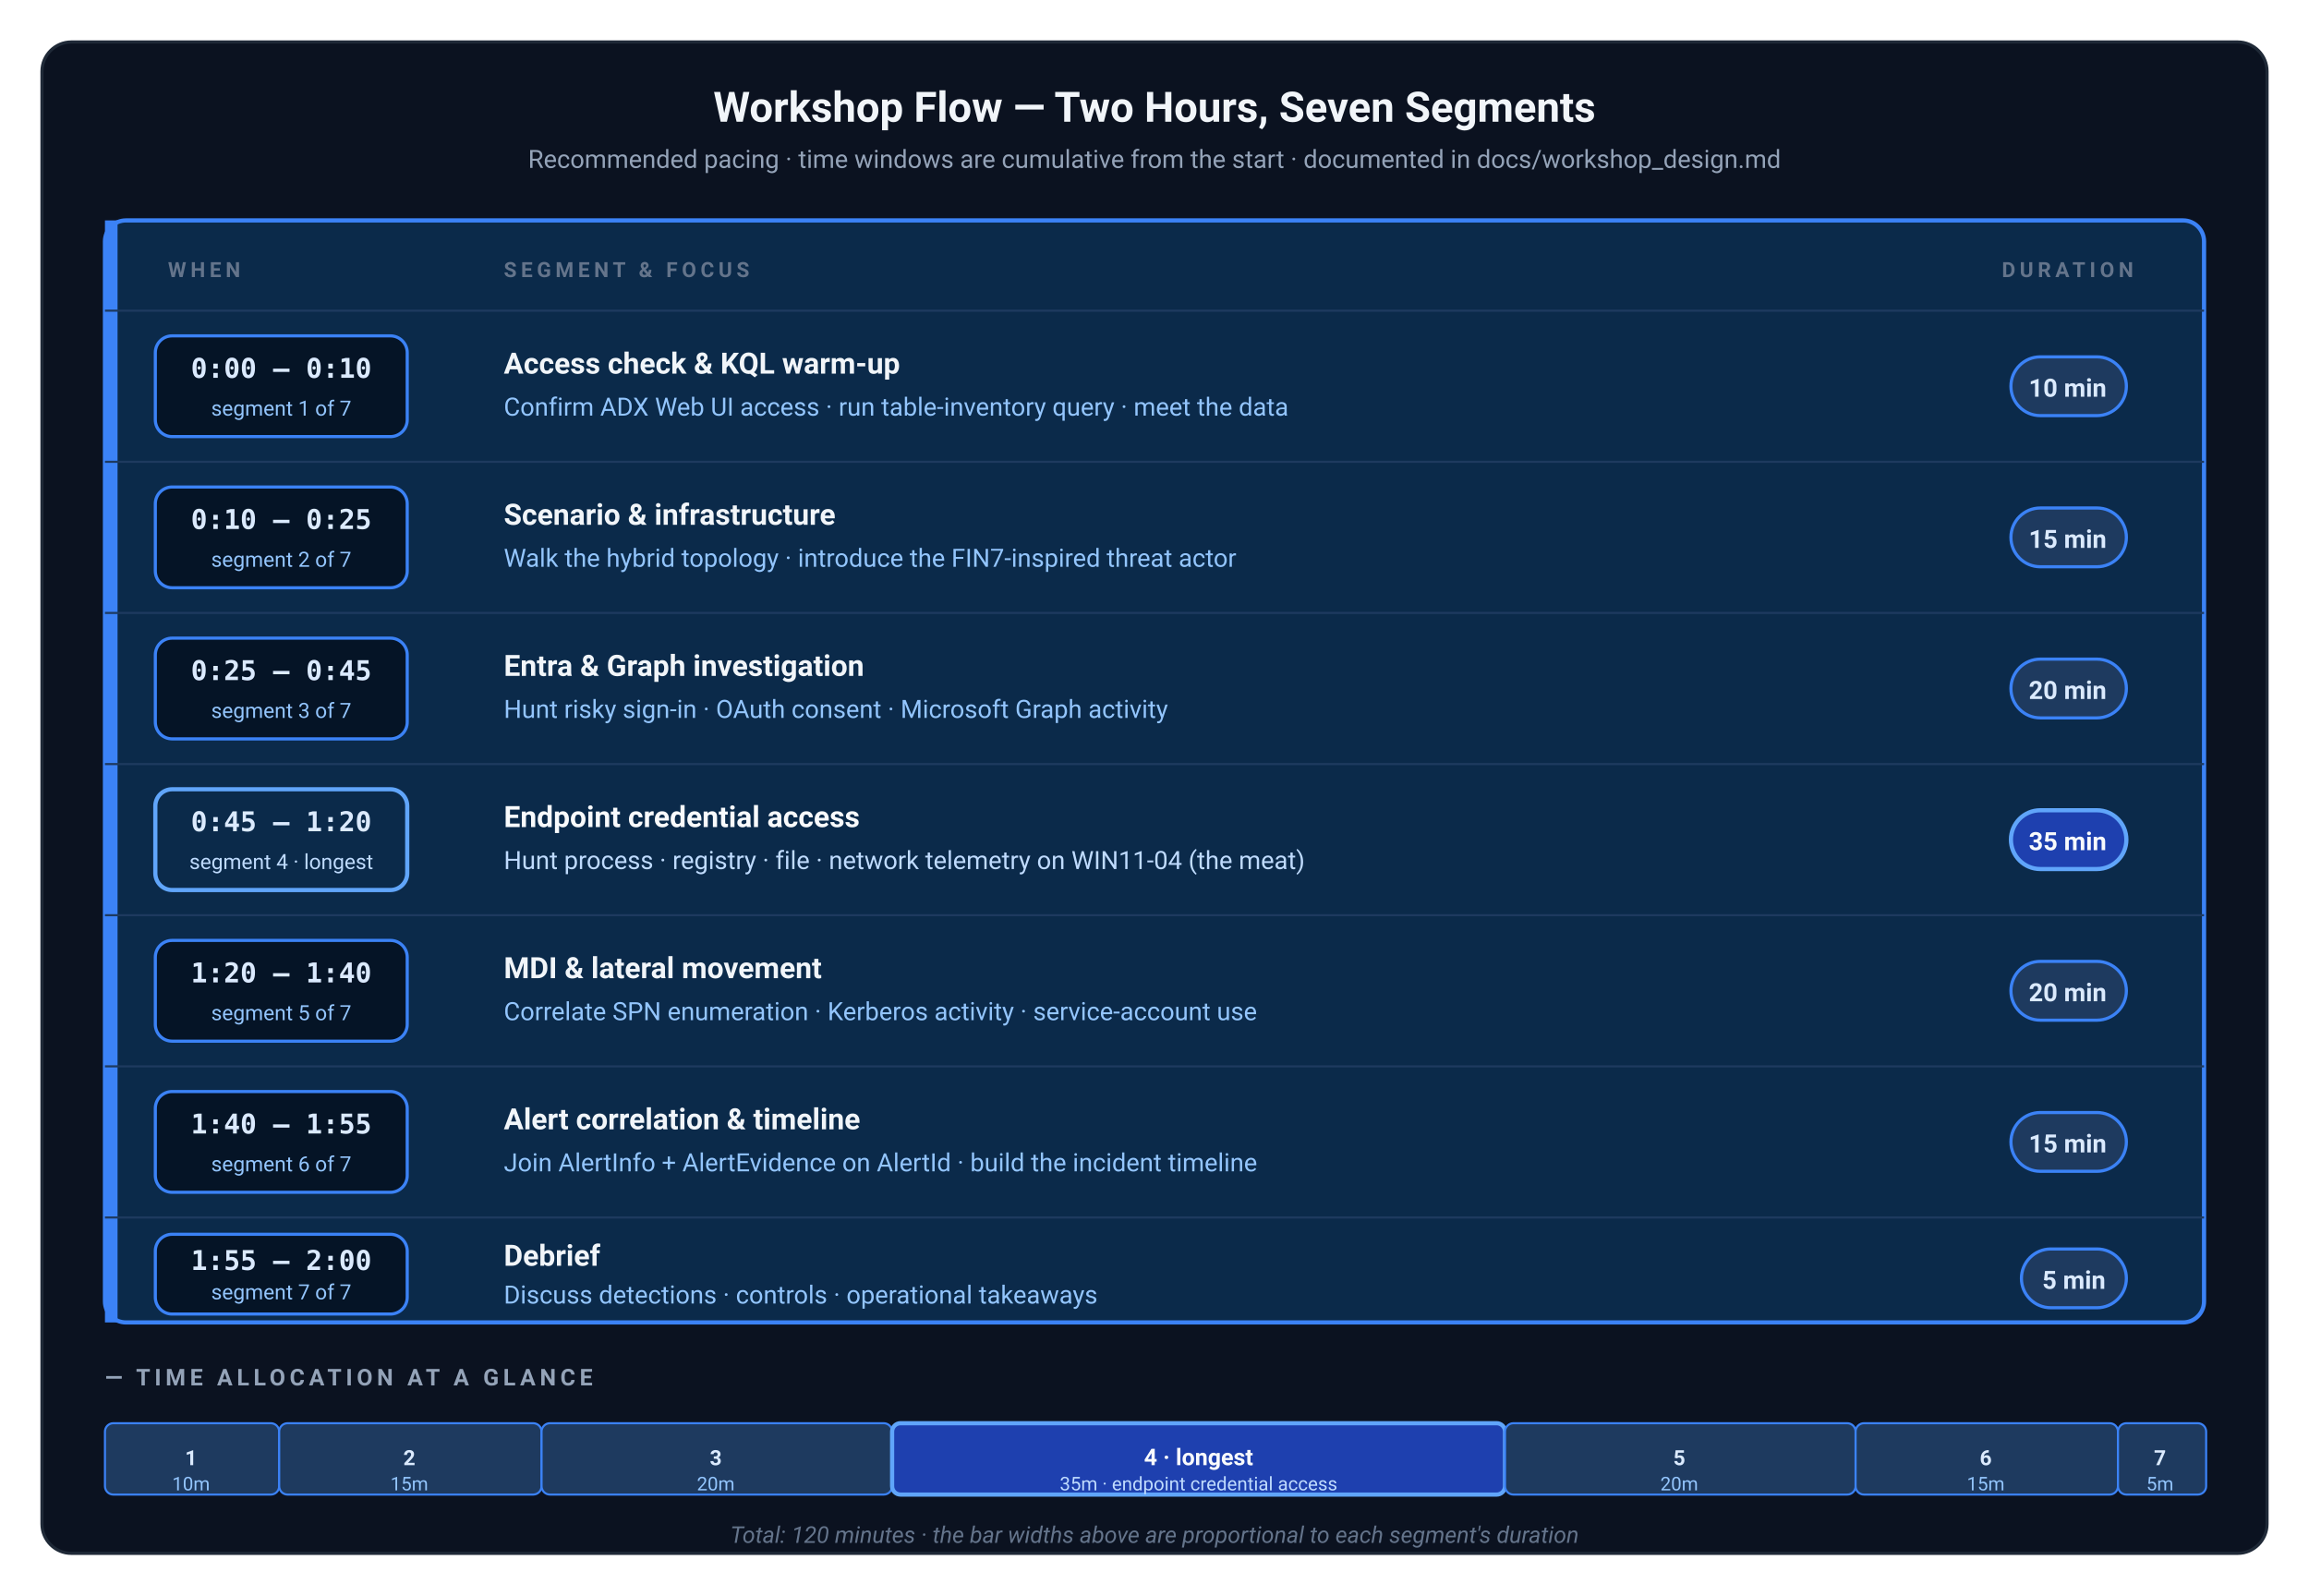
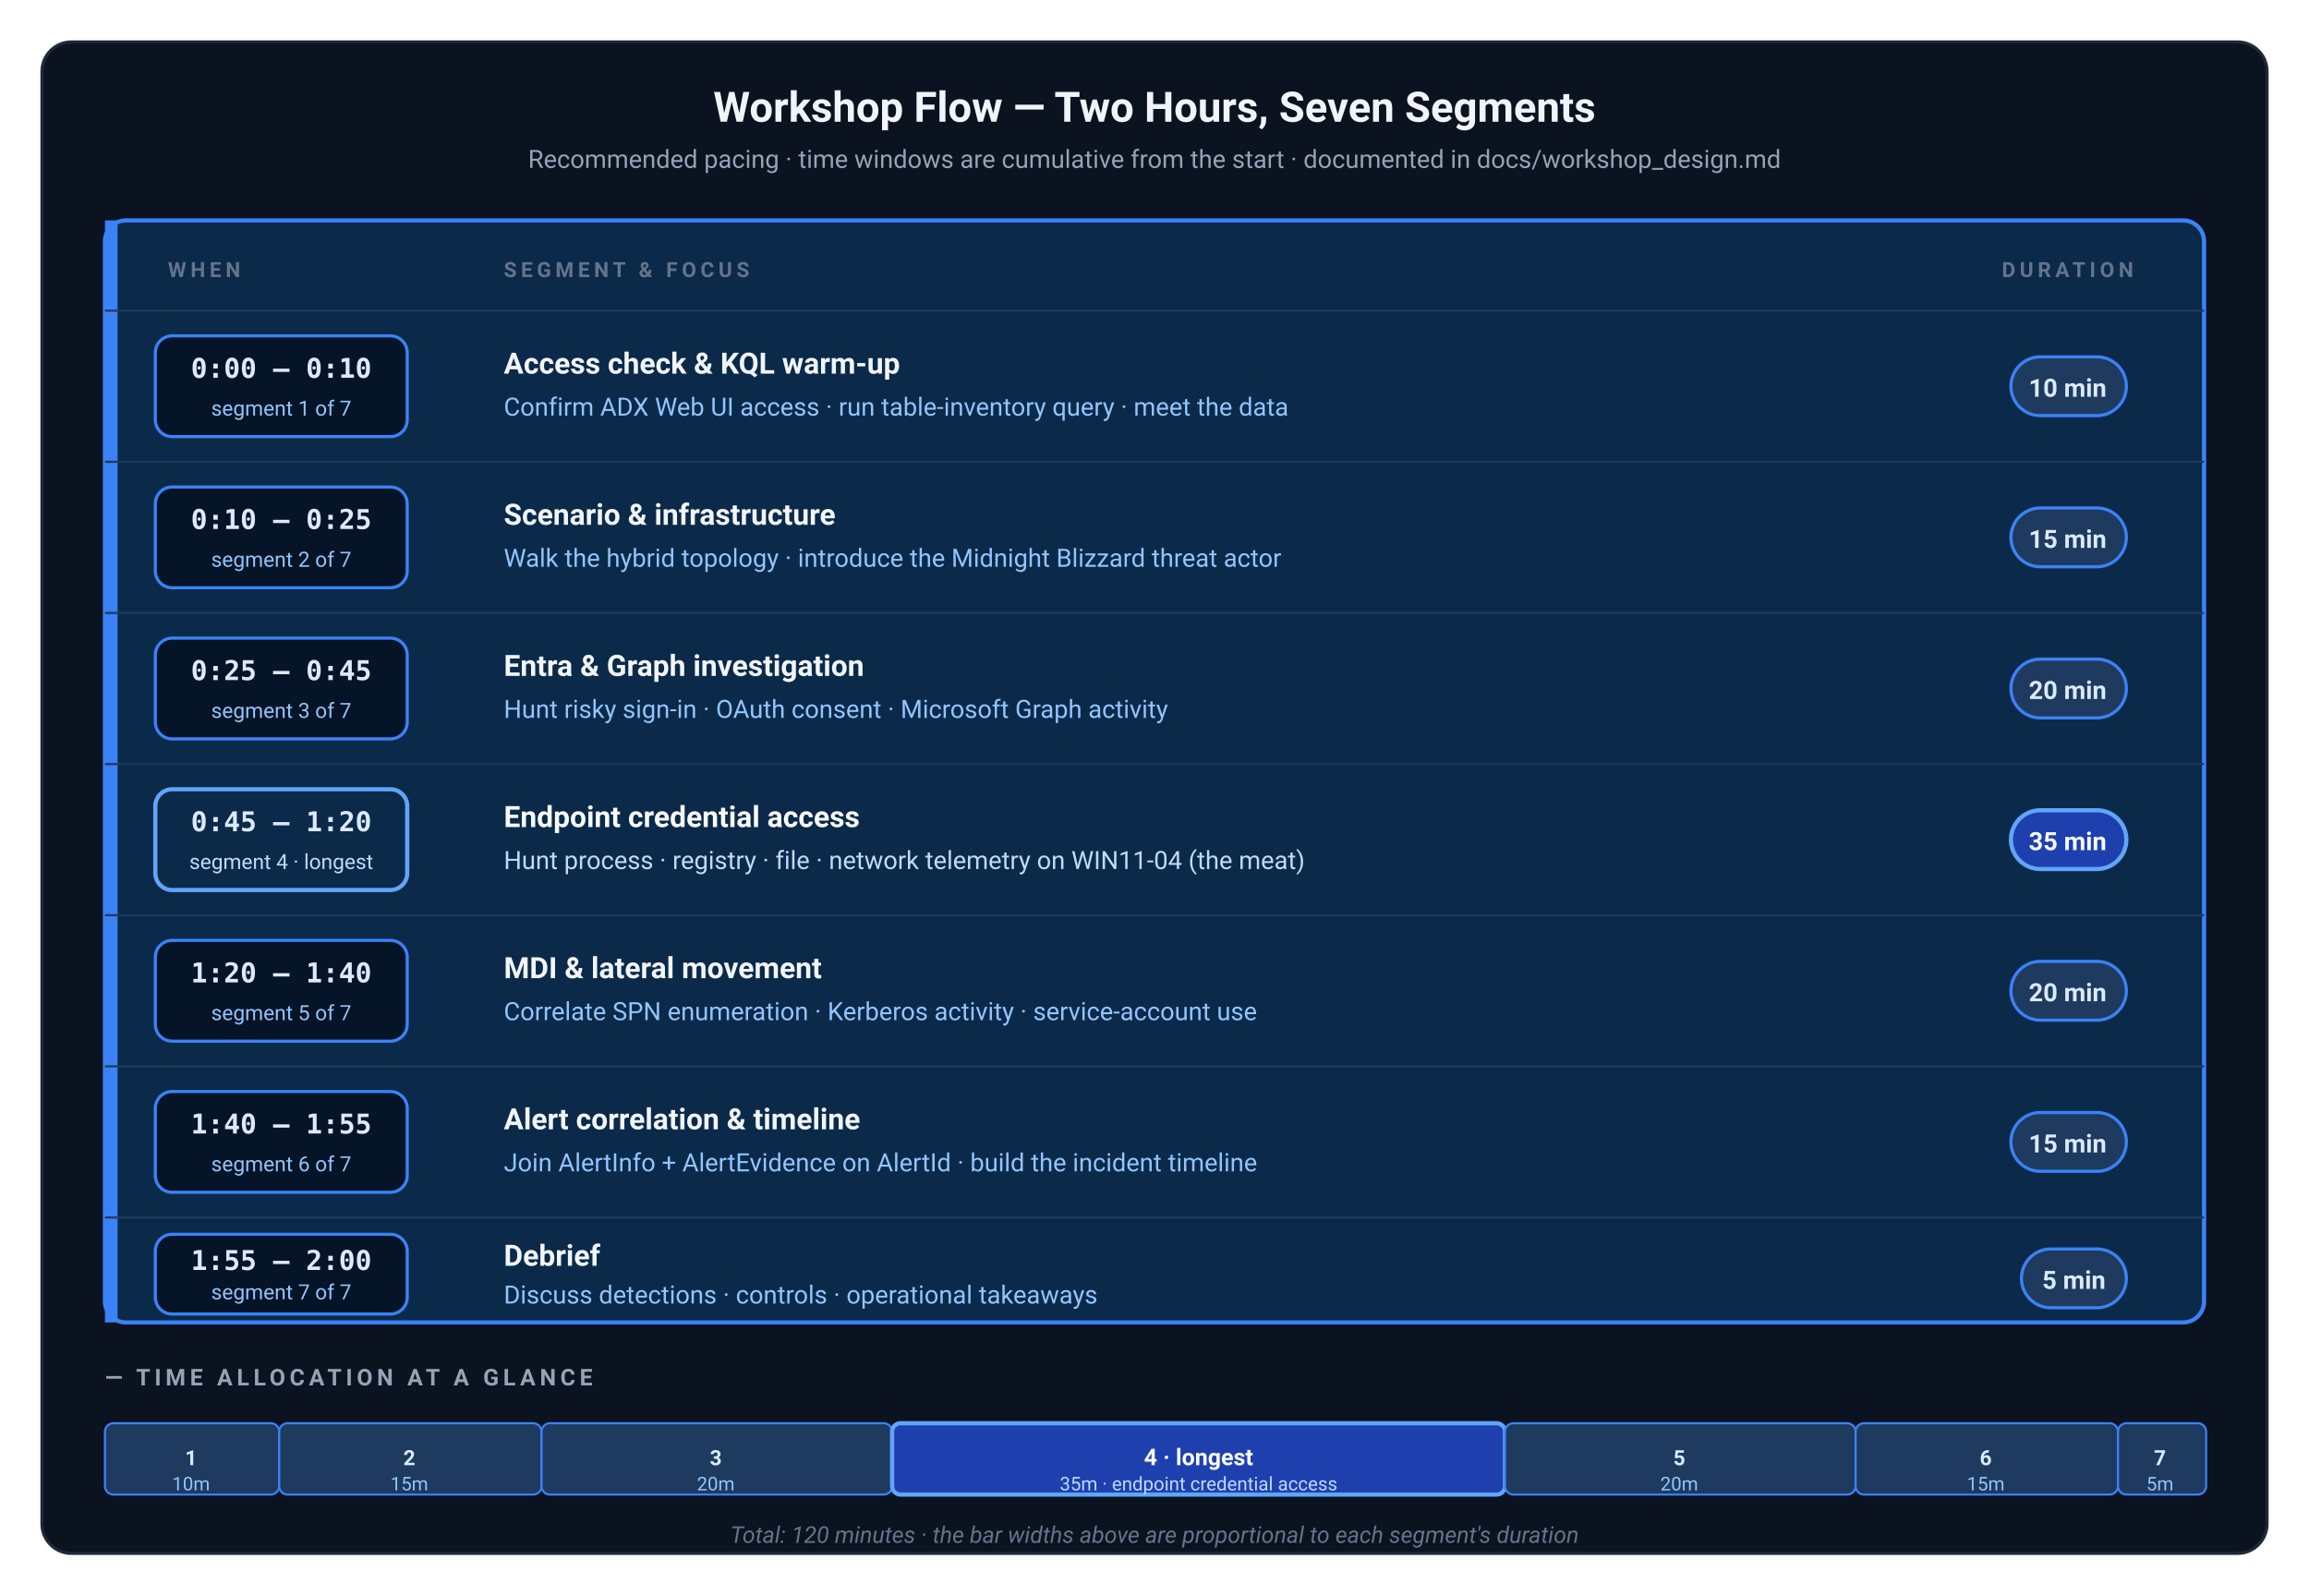
<svg xmlns="http://www.w3.org/2000/svg" viewBox="0 0 1100 760" font-family="ui-sans-serif, system-ui, -apple-system, 'Segoe UI', Roboto, sans-serif">
  <rect x="20" y="20" width="1060" height="720" rx="14" fill="#0b1220" stroke="#1f2937" stroke-width="1.5" />
  <text x="550" y="58" text-anchor="middle" fill="#f1f5f9" font-size="20" font-weight="700">Workshop Flow — Two Hours, Seven Segments</text>
  <text x="550" y="80" text-anchor="middle" fill="#94a3b8" font-size="12">Recommended pacing · time windows are cumulative from the start · documented in docs/workshop_design.md</text>
  <rect x="50" y="105" width="1000" height="525" rx="10" fill="#0b2a4a" stroke="#3b82f6" stroke-width="2" />
  <rect x="50" y="105" width="6" height="525" fill="#3b82f6" />
  <text x="80" y="132" fill="#64748b" font-size="10" font-weight="700" letter-spacing="2">WHEN</text>
  <text x="240" y="132" fill="#64748b" font-size="10" font-weight="700" letter-spacing="2">SEGMENT &amp; FOCUS</text>
  <text x="985" y="132" fill="#64748b" font-size="10" font-weight="700" letter-spacing="2" text-anchor="middle">DURATION</text>
  <line x1="50" y1="148" x2="1050" y2="148" stroke="#1e3a5f" stroke-width="1" />
  <rect x="74" y="160" width="120" height="48" rx="8" fill="#051426" stroke="#3b82f6" stroke-width="1.5" />
  <text x="134" y="180" text-anchor="middle" fill="#dbeafe" font-size="13" font-weight="700" font-family="ui-monospace, 'Cascadia Mono', Consolas, monospace">0:00 – 0:10</text>
  <text x="134" y="198" text-anchor="middle" fill="#93c5fd" font-size="10">segment 1 of 7</text>
  <text x="240" y="178" fill="#f1f5f9" font-size="14" font-weight="700">Access check &amp; KQL warm-up</text>
  <text x="240" y="198" fill="#93c5fd" font-size="12">Confirm ADX Web UI access · run table-inventory query · meet the data</text>
  <rect x="958" y="170" width="55" height="28" rx="14" fill="#1e3a5f" stroke="#3b82f6" stroke-width="1.5" />
  <text x="985" y="189" text-anchor="middle" fill="#dbeafe" font-size="12" font-weight="700">10 min</text>
  <line x1="50" y1="220" x2="1050" y2="220" stroke="#1e3a5f" stroke-width="1" />
  <rect x="74" y="232" width="120" height="48" rx="8" fill="#051426" stroke="#3b82f6" stroke-width="1.5" />
  <text x="134" y="252" text-anchor="middle" fill="#dbeafe" font-size="13" font-weight="700" font-family="ui-monospace, 'Cascadia Mono', Consolas, monospace">0:10 – 0:25</text>
  <text x="134" y="270" text-anchor="middle" fill="#93c5fd" font-size="10">segment 2 of 7</text>
  <text x="240" y="250" fill="#f1f5f9" font-size="14" font-weight="700">Scenario &amp; infrastructure</text>
-   <text x="240" y="270" fill="#93c5fd" font-size="12">Walk the hybrid topology · introduce the FIN7-inspired threat actor</text>
+   <text x="240" y="270" fill="#93c5fd" font-size="12">Walk the hybrid topology · introduce the Midnight Blizzard threat actor</text>
  <rect x="958" y="242" width="55" height="28" rx="14" fill="#1e3a5f" stroke="#3b82f6" stroke-width="1.5" />
  <text x="985" y="261" text-anchor="middle" fill="#dbeafe" font-size="12" font-weight="700">15 min</text>
  <line x1="50" y1="292" x2="1050" y2="292" stroke="#1e3a5f" stroke-width="1" />
  <rect x="74" y="304" width="120" height="48" rx="8" fill="#051426" stroke="#3b82f6" stroke-width="1.5" />
  <text x="134" y="324" text-anchor="middle" fill="#dbeafe" font-size="13" font-weight="700" font-family="ui-monospace, 'Cascadia Mono', Consolas, monospace">0:25 – 0:45</text>
  <text x="134" y="342" text-anchor="middle" fill="#93c5fd" font-size="10">segment 3 of 7</text>
  <text x="240" y="322" fill="#f1f5f9" font-size="14" font-weight="700">Entra &amp; Graph investigation</text>
  <text x="240" y="342" fill="#93c5fd" font-size="12">Hunt risky sign-in · OAuth consent · Microsoft Graph activity</text>
  <rect x="958" y="314" width="55" height="28" rx="14" fill="#1e3a5f" stroke="#3b82f6" stroke-width="1.5" />
  <text x="985" y="333" text-anchor="middle" fill="#dbeafe" font-size="12" font-weight="700">20 min</text>
  <line x1="50" y1="364" x2="1050" y2="364" stroke="#1e3a5f" stroke-width="1" />
  <rect x="74" y="376" width="120" height="48" rx="8" fill="#0b2a4a" stroke="#60a5fa" stroke-width="2" />
  <text x="134" y="396" text-anchor="middle" fill="#dbeafe" font-size="13" font-weight="700" font-family="ui-monospace, 'Cascadia Mono', Consolas, monospace">0:45 – 1:20</text>
  <text x="134" y="414" text-anchor="middle" fill="#bfdbfe" font-size="10">segment 4 · longest</text>
  <text x="240" y="394" fill="#f8fafc" font-size="14" font-weight="700">Endpoint credential access</text>
  <text x="240" y="414" fill="#bfdbfe" font-size="12">Hunt process · registry · file · network telemetry on WIN11-04 (the meat)</text>
  <rect x="958" y="386" width="55" height="28" rx="14" fill="#1e40af" stroke="#60a5fa" stroke-width="2" />
  <text x="985" y="405" text-anchor="middle" fill="#f8fafc" font-size="12" font-weight="700">35 min</text>
  <line x1="50" y1="436" x2="1050" y2="436" stroke="#1e3a5f" stroke-width="1" />
  <rect x="74" y="448" width="120" height="48" rx="8" fill="#051426" stroke="#3b82f6" stroke-width="1.5" />
  <text x="134" y="468" text-anchor="middle" fill="#dbeafe" font-size="13" font-weight="700" font-family="ui-monospace, 'Cascadia Mono', Consolas, monospace">1:20 – 1:40</text>
  <text x="134" y="486" text-anchor="middle" fill="#93c5fd" font-size="10">segment 5 of 7</text>
  <text x="240" y="466" fill="#f1f5f9" font-size="14" font-weight="700">MDI &amp; lateral movement</text>
  <text x="240" y="486" fill="#93c5fd" font-size="12">Correlate SPN enumeration · Kerberos activity · service-account use</text>
  <rect x="958" y="458" width="55" height="28" rx="14" fill="#1e3a5f" stroke="#3b82f6" stroke-width="1.5" />
  <text x="985" y="477" text-anchor="middle" fill="#dbeafe" font-size="12" font-weight="700">20 min</text>
  <line x1="50" y1="508" x2="1050" y2="508" stroke="#1e3a5f" stroke-width="1" />
  <rect x="74" y="520" width="120" height="48" rx="8" fill="#051426" stroke="#3b82f6" stroke-width="1.5" />
  <text x="134" y="540" text-anchor="middle" fill="#dbeafe" font-size="13" font-weight="700" font-family="ui-monospace, 'Cascadia Mono', Consolas, monospace">1:40 – 1:55</text>
  <text x="134" y="558" text-anchor="middle" fill="#93c5fd" font-size="10">segment 6 of 7</text>
  <text x="240" y="538" fill="#f1f5f9" font-size="14" font-weight="700">Alert correlation &amp; timeline</text>
  <text x="240" y="558" fill="#93c5fd" font-size="12">Join AlertInfo + AlertEvidence on AlertId · build the incident timeline</text>
  <rect x="958" y="530" width="55" height="28" rx="14" fill="#1e3a5f" stroke="#3b82f6" stroke-width="1.5" />
  <text x="985" y="549" text-anchor="middle" fill="#dbeafe" font-size="12" font-weight="700">15 min</text>
  <line x1="50" y1="580" x2="1050" y2="580" stroke="#1e3a5f" stroke-width="1" />
  <rect x="74" y="588" width="120" height="38" rx="8" fill="#051426" stroke="#3b82f6" stroke-width="1.5" />
  <text x="134" y="605" text-anchor="middle" fill="#dbeafe" font-size="13" font-weight="700" font-family="ui-monospace, 'Cascadia Mono', Consolas, monospace">1:55 – 2:00</text>
  <text x="134" y="619" text-anchor="middle" fill="#93c5fd" font-size="10">segment 7 of 7</text>
  <text x="240" y="603" fill="#f1f5f9" font-size="14" font-weight="700">Debrief</text>
  <text x="240" y="621" fill="#93c5fd" font-size="12">Discuss detections · controls · operational takeaways</text>
  <rect x="963" y="595" width="50" height="28" rx="14" fill="#1e3a5f" stroke="#3b82f6" stroke-width="1.5" />
  <text x="988" y="614" text-anchor="middle" fill="#dbeafe" font-size="12" font-weight="700">5 min</text>
  <text x="50" y="660" fill="#94a3b8" font-size="11" font-weight="700" letter-spacing="2">— TIME ALLOCATION AT A GLANCE</text>
  <g>
    <rect x="50" y="678" width="83" height="34" rx="4" fill="#1e3a5f" stroke="#3b82f6" stroke-width="1" />
    <text x="91" y="698" text-anchor="middle" fill="#dbeafe" font-size="10" font-weight="700">1</text>
    <text x="91" y="710" text-anchor="middle" fill="#93c5fd" font-size="9">10m</text>
    <rect x="133" y="678" width="125" height="34" rx="4" fill="#1e3a5f" stroke="#3b82f6" stroke-width="1" />
    <text x="195" y="698" text-anchor="middle" fill="#dbeafe" font-size="10" font-weight="700">2</text>
    <text x="195" y="710" text-anchor="middle" fill="#93c5fd" font-size="9">15m</text>
    <rect x="258" y="678" width="167" height="34" rx="4" fill="#1e3a5f" stroke="#3b82f6" stroke-width="1" />
    <text x="341" y="698" text-anchor="middle" fill="#dbeafe" font-size="10" font-weight="700">3</text>
    <text x="341" y="710" text-anchor="middle" fill="#93c5fd" font-size="9">20m</text>
    <rect x="425" y="678" width="292" height="34" rx="4" fill="#1e40af" stroke="#60a5fa" stroke-width="2" />
    <text x="571" y="698" text-anchor="middle" fill="#f8fafc" font-size="11" font-weight="700">4 · longest</text>
    <text x="571" y="710" text-anchor="middle" fill="#bfdbfe" font-size="9">35m · endpoint credential access</text>
    <rect x="717" y="678" width="167" height="34" rx="4" fill="#1e3a5f" stroke="#3b82f6" stroke-width="1" />
    <text x="800" y="698" text-anchor="middle" fill="#dbeafe" font-size="10" font-weight="700">5</text>
    <text x="800" y="710" text-anchor="middle" fill="#93c5fd" font-size="9">20m</text>
    <rect x="884" y="678" width="125" height="34" rx="4" fill="#1e3a5f" stroke="#3b82f6" stroke-width="1" />
    <text x="946" y="698" text-anchor="middle" fill="#dbeafe" font-size="10" font-weight="700">6</text>
    <text x="946" y="710" text-anchor="middle" fill="#93c5fd" font-size="9">15m</text>
    <rect x="1009" y="678" width="42" height="34" rx="4" fill="#1e3a5f" stroke="#3b82f6" stroke-width="1" />
    <text x="1029" y="698" text-anchor="middle" fill="#dbeafe" font-size="10" font-weight="700">7</text>
    <text x="1029" y="710" text-anchor="middle" fill="#93c5fd" font-size="9">5m</text>
  </g>
  <text x="550" y="735" text-anchor="middle" fill="#64748b" font-size="11" font-style="italic">Total: 120 minutes · the bar widths above are proportional to each segment's duration</text>
</svg>
